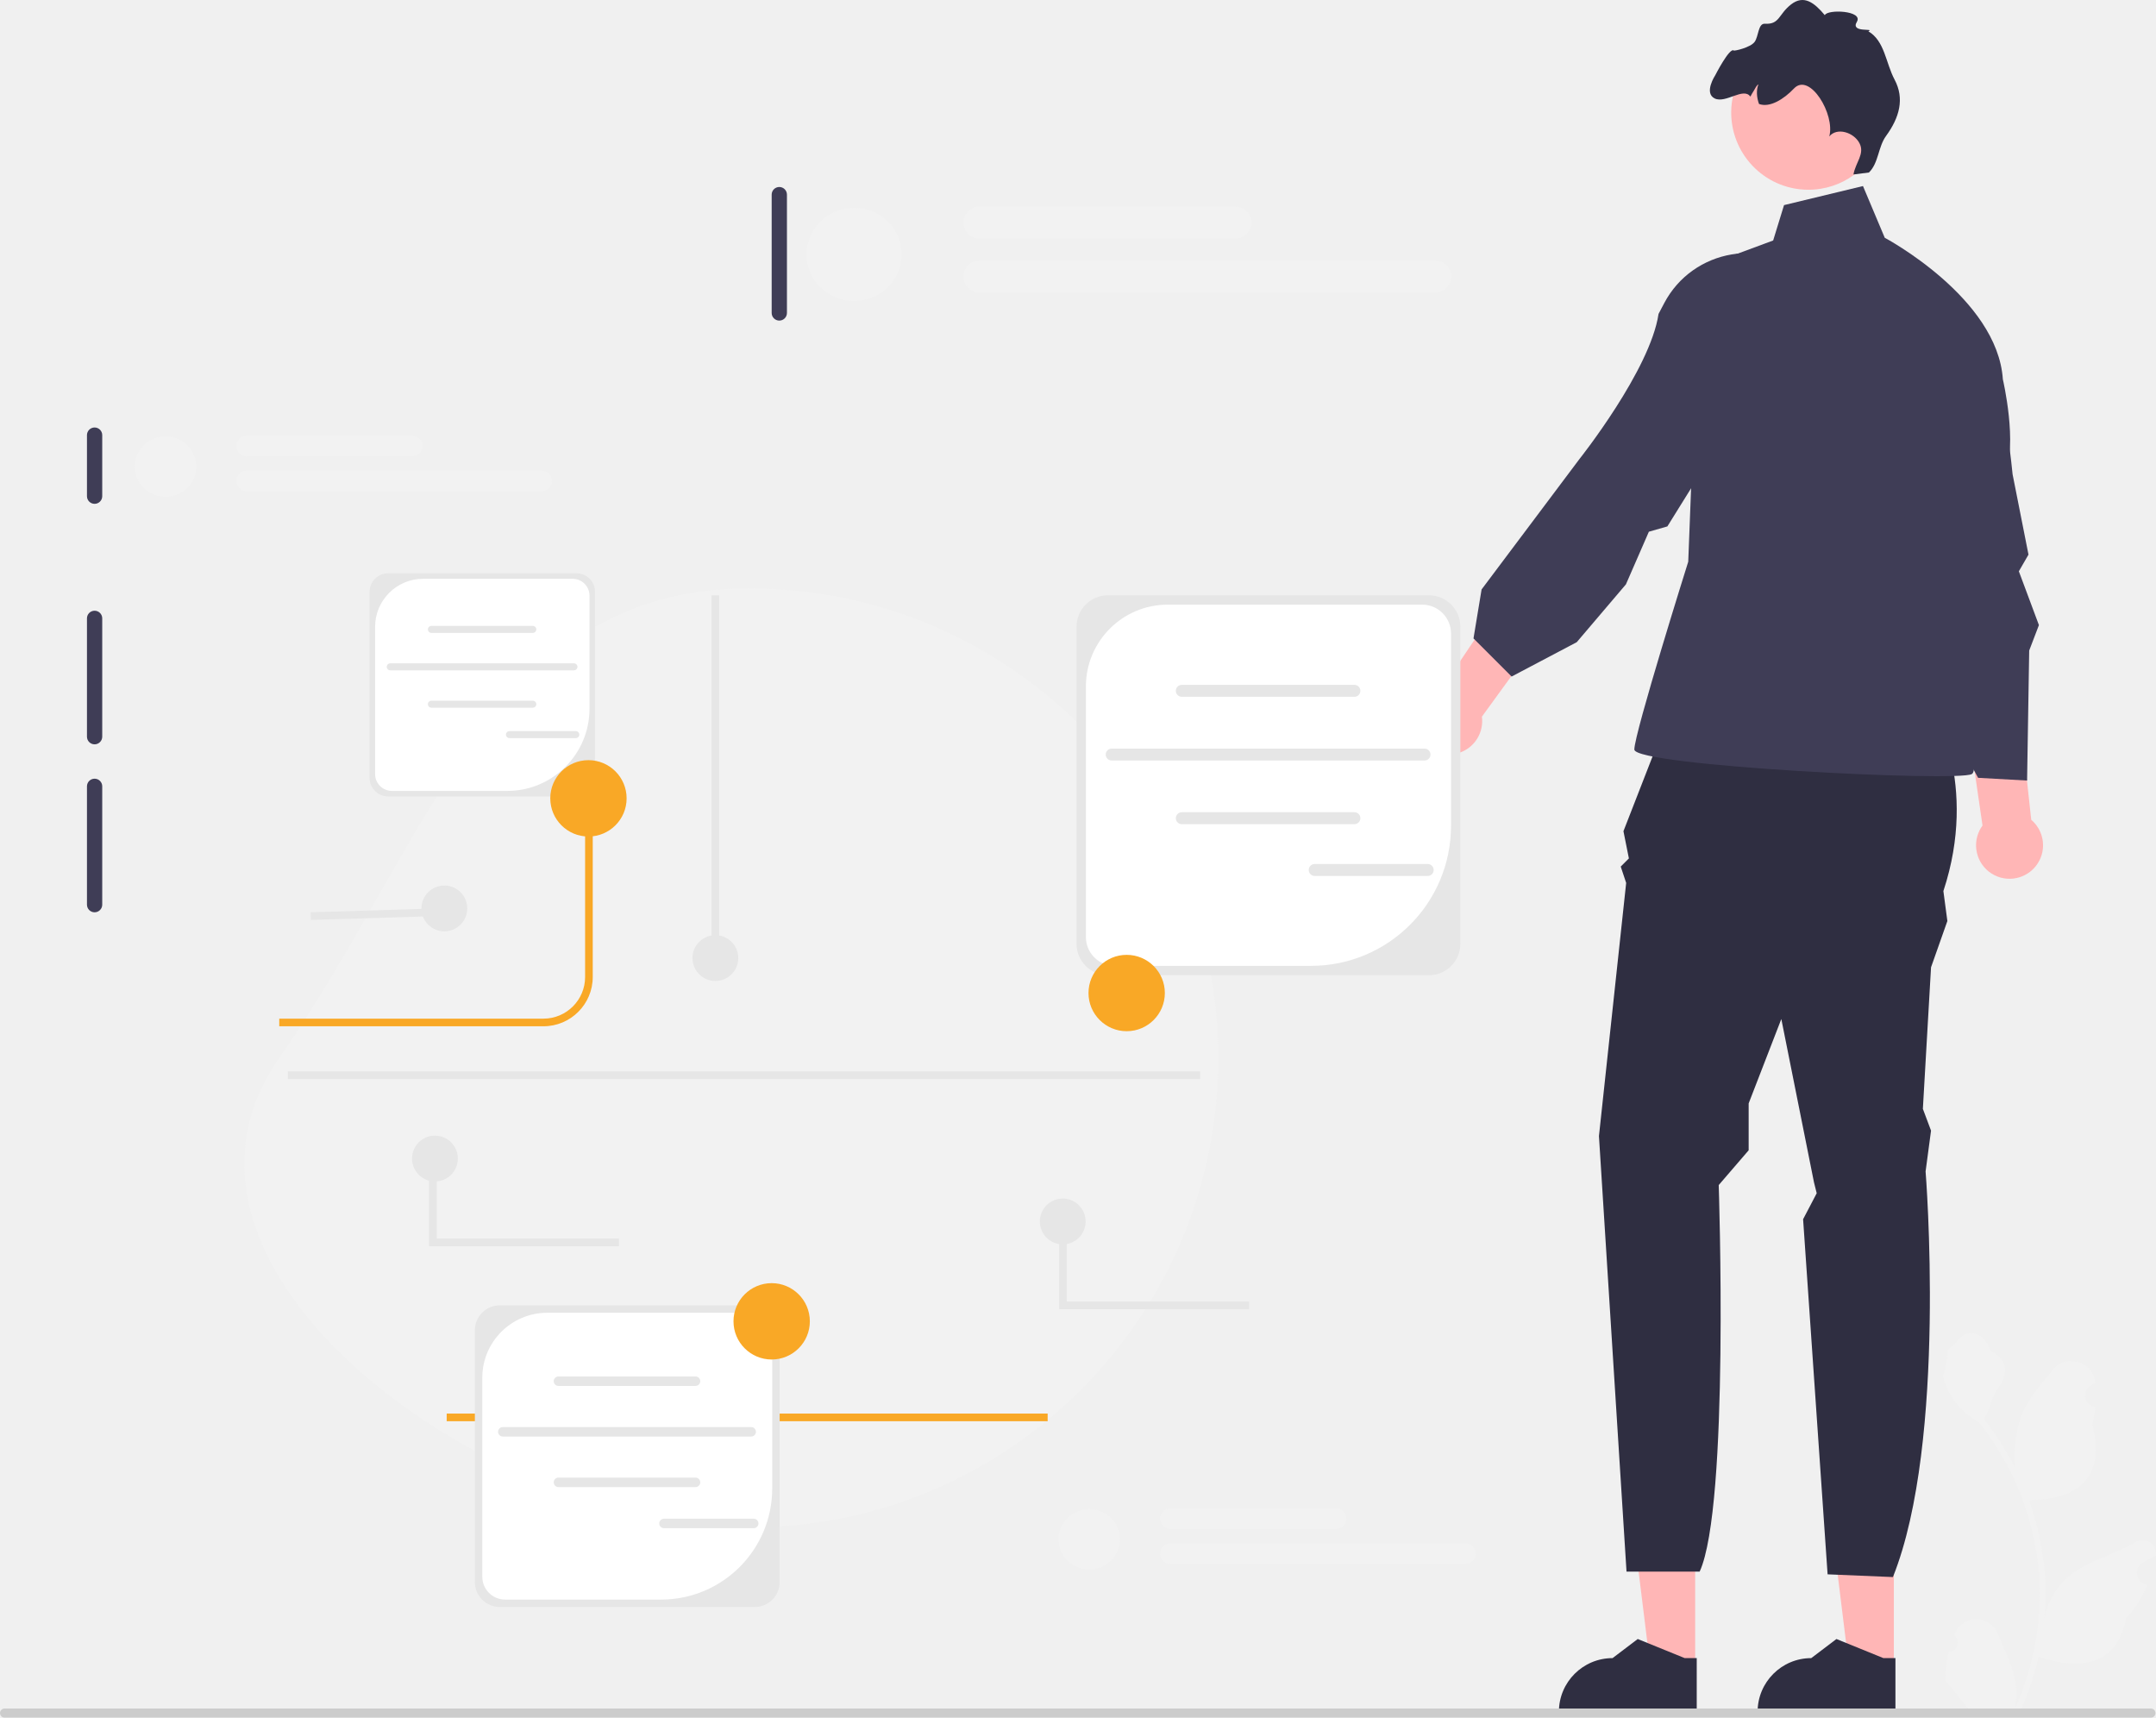
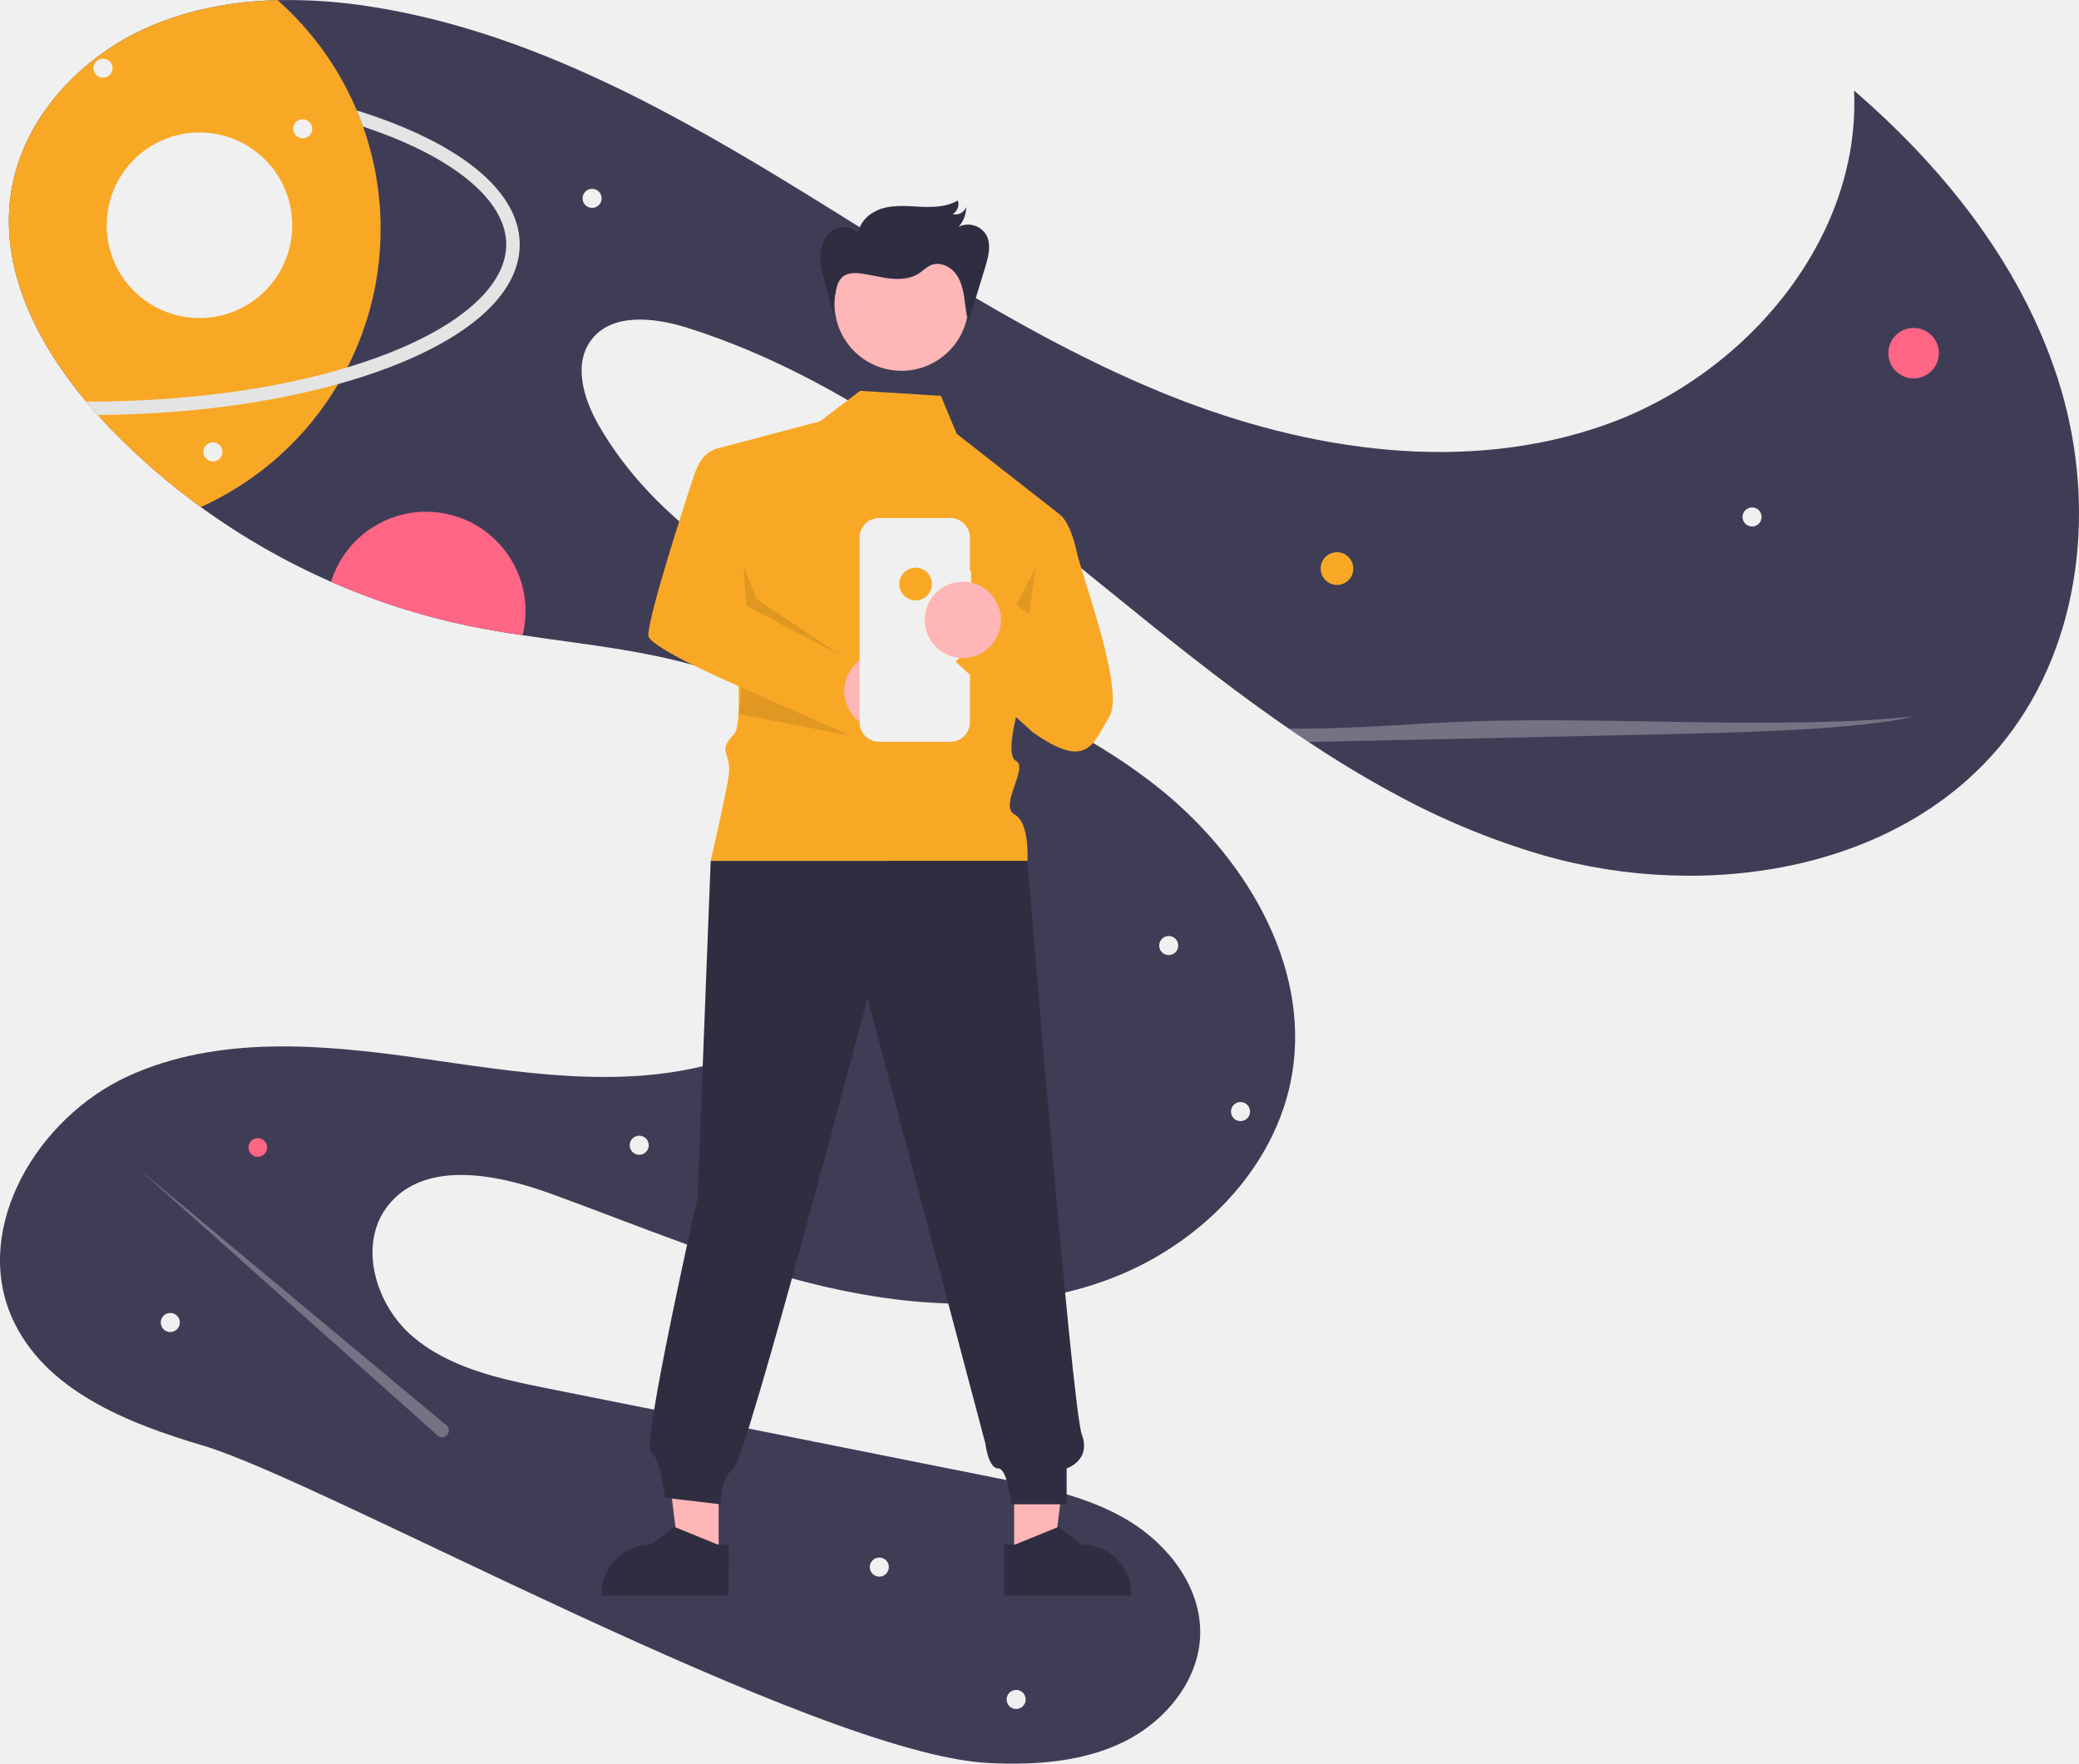
- <svg xmlns="http://www.w3.org/2000/svg" width="564.81" height="449.941" viewBox="0 0 564.81 449.941">
-   <g>
-     <g>
-       <polygon points="496.138 436.616 484.396 436.615 478.81 391.325 496.14 391.326 496.138 436.616" fill="#ffb6b6" />
-       <path d="M496.551,448.865l-36.107-.001v-.457c.001-7.762,6.292-14.053,14.054-14.054h.001l6.595-5.004,12.306,5.004,3.152,0-.001,14.511Z" fill="#2f2e41" />
-     </g>
-     <g>
-       <polygon points="444.083 436.616 432.341 436.615 426.756 391.325 444.085 391.326 444.083 436.616" fill="#ffb6b6" />
-       <path d="M444.496,448.865l-36.107-.001v-.457c.001-7.762,6.292-14.053,14.054-14.054h.001l6.595-5.004,12.306,5.004,3.152,0-.001,14.511Z" fill="#2f2e41" />
-     </g>
-     <path d="M438.488,183.865l67.743,1.426s12.179,19.966,2.88,48.133l1.042,7.844-4.278,12.122-2.139,37.08,2.139,5.705-1.426,10.696s5.705,70.595-8.557,106.249l-17.114-.713-6.418-93.023,3.565-6.808-.713-2.852-8.557-42.785-8.557,22.105v12.282l-7.844,9.11s2.852,84.143-4.992,101.257h-19.16l-7.223-114.093,7.131-66.316-1.426-4.278,2.139-2.139-1.426-7.131,13.192-33.871-0-0Z" fill="#2f2e41" />
-     <path d="M467.367,53.728l20.679-4.992,5.705,13.549s29.515,15.688,30.941,37.08c0,0,4,17.114,.435,24.958-3.565,7.844-18.54,32.802-18.54,32.802,0,0,13.548,43.498,9.983,45.637s-88.422-2.139-88.422-6.418,14.122-49.202,14.122-49.202l2.992-77.013,19.253-7.131,2.852-9.27,0-0Z" fill="#3f3d56" />
-     <path d="M522.497,229.263c-4.328-2.181-6.069-7.458-3.888-11.786,.22-.436,.478-.838,.756-1.219l-11.507-78.893,15.931,.51,8.333,76.869c3.02,2.562,4.022,6.939,2.161,10.632-2.181,4.328-7.458,6.069-11.786,3.888h0Z" fill="#ffb6b6" />
-     <path d="M371.338,192.028c-1.742-4.523,.511-9.602,5.033-11.344,.455-.175,.917-.3,1.379-.396l44.452-66.185,11.462,11.075-45.444,62.554c.518,3.926-1.679,7.842-5.538,9.329-4.522,1.743-9.601-.511-11.344-5.034Z" fill="#ffb6b6" />
-     <path d="M493.468,117.466c-4.501-15.464,2.975-31.24,19.08-31.164,4.655,.022,8.271,1.373,9.274,5.112,3.508,13.086,5.421,32.841,5.421,32.841l4.162,21.032-2.521,4.367,5.255,14.095-2.549,6.668-.551,34.052-12.835-.713-14.142-25.959-5.408-3.216s4.342-41.972-4.295-54.057l-.89-3.058h0Z" fill="#3f3d56" />
-     <path d="M435.975,79.41c7.505-14.25,26.72-17.625,38.251-6.381,3.333,3.25,4.996,6.734,3.119,10.119-6.568,11.85-21.793,24.609-21.793,24.609l-18.749,30.141-4.847,1.39-6.012,13.789-12.884,15.148-17.064,8.999-9.983-9.983,2.12-12.833,25.69-34.23s18.485-23.257,20.668-37.95l1.484-2.817v-0Z" fill="#3f3d56" />
-     <path d="M471.297,49.56c.472,.057,.943,.099,1.412,.121,1.457,.08,2.897-.003,4.285-.238,4.216-.676,8.046-2.673,11.002-5.601,3.125-3.09,5.263-7.214,5.841-11.91,1.354-11.083-6.538-21.178-17.62-22.533-10.924-1.343-20.881,6.298-22.471,17.126-.025,.168-.051,.328-.069,.495-1.353,11.09,6.531,21.179,17.621,22.54v0Z" fill="#ffb6b6" />
-     <path d="M449.187,25.783c2.871,1.42,7.562-3.044,9.358-.476,.292-.555,.614-1.092,.933-1.599,.288-.454,.7-1.424,1.177-1.59-.604,1.456-.47,3.429,.156,5.118,2.832,1.058,6.539-1.284,9.16-4.055,4.116-4.344,10.836,6.795,9.247,12.56,2.022-2.469,6.411-1.077,7.898,1.747,1.486,2.817-1.025,5.073-1.562,8.215l4.054-.515c2.558-2.491,2.379-6.689,4.485-9.576,3.518-4.832,4.881-9.762,2.237-14.749-2.346-4.409-2.565-10.116-6.869-12.658,1.881-.919-4.807,.517-3.021-2.479,1.794-2.99-7.769-3.353-8.393-1.751-2.733-3.271-5.489-5.427-8.851-2.806-3.302,2.578-2.96,5.288-6.837,5.046-1.819-.113-1.62,3.28-2.701,4.759-1.075,1.471-5.255,2.415-5.459,2.258-1.104-.864-4.86,6.49-4.86,6.49,0,0-3.046,4.623-.151,6.062h-0Z" fill="#2f2e41" />
-   </g>
-   <path d="M196.155,154.13c67.931,0,123,55.069,123,123s-55.069,123-123,123-161.945-67.351-123-123,55.069-123,123-123Z" fill="#f2f2f2" />
-   <path d="M360.782,159.982c-1.103,0-2,.897-2,2v64c0,1.103,.897,2,2,2s2-.897,2-2v-64c0-1.103-.897-2-2-2Z" fill="#3f3d56" />
-   <path d="M24.782,111.982c-1.103,0-2,.897-2,2v16c0,1.103,.897,2,2,2s2-.897,2-2v-16c0-1.103-.897-2-2-2Z" fill="#3f3d56" />
-   <path d="M24.782,159.982c-1.103,0-2,.897-2,2v31c0,1.103,.897,2,2,2s2-.897,2-2v-31c0-1.103-.897-2-2-2Z" fill="#3f3d56" />
-   <path d="M24.782,203.982c-1.103,0-2,.897-2,2v31c0,1.103,.897,2,2,2s2-.897,2-2v-31c0-1.103-.897-2-2-2Z" fill="#3f3d56" />
-   <path d="M204.155,48.982c-1.103,0-2,.897-2,2v31c0,1.103,.897,2,2,2s2-.897,2-2v-31c0-1.103-.897-2-2-2Z" fill="#3f3d56" />
-   <g>
-     <path d="M510.551,432.608c2.066,.129,3.208-2.437,1.645-3.933l-.156-.618c.02-.05,.041-.099,.062-.148,2.089-4.982,9.17-4.947,11.241,.042,1.839,4.428,4.179,8.864,4.756,13.546,.258,2.067,.142,4.172-.316,6.2,4.308-9.411,6.575-19.687,6.575-30.021,0-2.597-.142-5.193-.433-7.783-.239-2.119-.568-4.224-.995-6.31-2.306-11.277-7.299-22.018-14.5-30.99-3.462-1.892-6.349-4.851-8.093-8.397-.626-1.279-1.117-2.655-1.35-4.056,.394,.052,1.486-5.949,1.188-6.317,.549-.833,1.532-1.247,2.131-2.06,2.982-4.043,7.091-3.337,9.236,2.157,4.582,2.313,4.627,6.148,1.815,9.837-1.789,2.347-2.035,5.522-3.604,8.035,.162,.207,.329,.407,.491,.614,2.961,3.798,5.522,7.88,7.681,12.169-.61-4.766,.291-10.508,1.826-14.21,1.748-4.217,5.025-7.769,7.91-11.415,3.466-4.379,10.573-2.468,11.184,3.083,.006,.054,.012,.107,.017,.161-.429,.242-.849,.499-1.259,.77-2.339,1.547-1.531,5.174,1.241,5.602l.063,.01c-.155,1.544-.42,3.074-.807,4.579,3.702,14.316-4.29,19.53-15.701,19.764-.252,.129-.497,.258-.749,.381,1.156,3.255,2.08,6.594,2.764,9.979,.614,2.99,1.04,6.013,1.279,9.049,.297,3.83,.271,7.68-.052,11.503l.019-.136c.82-4.211,3.107-8.145,6.427-10.87,4.946-4.063,11.933-5.559,17.268-8.824,2.568-1.572,5.859,.459,5.411,3.437l-.022,.143c-.794,.323-1.569,.698-2.319,1.117-.429,.242-.848,.499-1.259,.77-2.339,1.547-1.531,5.174,1.241,5.602l.063,.01c.045,.006,.084,.013,.129,.019-1.363,3.236-3.262,6.239-5.639,8.829-2.315,12.497-12.256,13.683-22.89,10.044h-.006c-1.163,5.064-2.861,10.011-5.044,14.726h-18.02c-.065-.2-.123-.407-.181-.607,1.666,.103,3.346,.006,4.986-.297-1.337-1.641-2.674-3.294-4.011-4.935-.032-.032-.058-.065-.084-.097-.678-.84-1.363-1.673-2.041-2.512l-0-.001c-.042-2.578,.267-5.147,.879-7.64l.001-0-0-0Z" fill="#f2f2f2" />
-     <path d="M0,448.751c0,.66,.53,1.19,1.19,1.19H563.48c.66,0,1.19-.53,1.19-1.19,0-.66-.53-1.19-1.19-1.19H1.19c-.66,0-1.19,.53-1.19,1.19Z" fill="#ccc" />
-   </g>
-   <path d="M142.376,268.839H73.155v-2h69.221c6.013,0,10.905-4.893,10.905-10.906v-46.803h2v46.803c0,7.116-5.789,12.906-12.905,12.906h0Z" fill="#f9a826" />
-   <rect x="117.019" y="370.294" width="157.436" height="2" fill="#f9a826" />
-   <g>
-     <path d="M374.343,255.466h-84.092c-4.538,0-8.23-3.692-8.23-8.23v-83.066c0-4.538,3.692-8.23,8.23-8.23h84.092c4.538,0,8.23,3.692,8.23,8.23v83.066c0,4.538-3.692,8.23-8.23,8.23Z" fill="#e6e6e6" />
-     <path d="M305.912,158.392c-11.84,0-21.438,9.598-21.438,21.438v65.643c0,4.164,3.376,7.54,7.54,7.54h51.42c20.262,0,36.687-16.425,36.687-36.687v-50.394c0-4.164-3.376-7.54-7.54-7.54h-66.669v0Z" fill="#fff" />
-     <g>
-       <path d="M354.819,182.532h-45.221c-.863,0-1.565-.702-1.565-1.565s.702-1.564,1.565-1.564h45.221c.863,0,1.564,.702,1.564,1.564s-.702,1.565-1.564,1.565Z" fill="#e6e6e6" />
-       <path d="M354.819,215.895h-45.221c-.863,0-1.565-.702-1.565-1.565s.702-1.564,1.565-1.564h45.221c.863,0,1.564,.702,1.564,1.564s-.702,1.565-1.564,1.565Z" fill="#e6e6e6" />
-       <path d="M373.182,199.224h-81.947c-.863,0-1.565-.702-1.565-1.565s.702-1.564,1.565-1.564h81.947c.863,0,1.564,.702,1.564,1.564s-.702,1.565-1.564,1.565Z" fill="#e6e6e6" />
-     </g>
-     <path d="M374.019,229.461h-29.604c-.863,0-1.565-.702-1.565-1.565s.702-1.564,1.565-1.564h29.604c.863,0,1.564,.702,1.564,1.564s-.702,1.565-1.564,1.565Z" fill="#e6e6e6" />
-   </g>
-   <g>
-     <path d="M197.711,420.97h-66.775c-3.604,0-6.535-2.932-6.535-6.535v-65.96c0-3.604,2.932-6.535,6.535-6.535h66.775c3.604,0,6.535,2.932,6.535,6.535v65.96c0,3.604-2.932,6.535-6.535,6.535h-0Z" fill="#e6e6e6" />
-     <path d="M143.372,343.887c-9.402,0-17.024,7.622-17.024,17.024v52.125c0,3.307,2.681,5.987,5.987,5.987h40.831c16.089,0,29.132-13.043,29.132-29.132v-40.016c0-3.307-2.681-5.987-5.987-5.987h-52.94l0-0Z" fill="#fff" />
-     <g>
-       <path d="M182.208,363.055h-35.908c-.685,0-1.242-.557-1.242-1.242s.557-1.242,1.242-1.242h35.908c.685,0,1.242,.557,1.242,1.242s-.557,1.242-1.242,1.242Z" fill="#e6e6e6" />
-       <path d="M182.208,389.548h-35.908c-.685,0-1.242-.557-1.242-1.242s.557-1.242,1.242-1.242h35.908c.685,0,1.242,.557,1.242,1.242s-.557,1.242-1.242,1.242Z" fill="#e6e6e6" />
-       <path d="M196.79,376.311h-65.071c-.685,0-1.242-.557-1.242-1.242s.557-1.242,1.242-1.242h65.071c.685,0,1.242,.557,1.242,1.242s-.557,1.242-1.242,1.242Z" fill="#e6e6e6" />
-     </g>
-     <path d="M197.454,400.32h-23.507c-.685,0-1.242-.557-1.242-1.242s.557-1.242,1.242-1.242h23.507c.685,0,1.242,.557,1.242,1.242s-.557,1.242-1.242,1.242Z" fill="#e6e6e6" />
-   </g>
-   <g>
-     <path d="M151.04,208.626h-49.383c-2.665,0-4.833-2.168-4.833-4.833v-48.78c0-2.665,2.168-4.833,4.833-4.833h49.383c2.665,0,4.833,2.168,4.833,4.833v48.78c0,2.665-2.168,4.833-4.833,4.833h-0Z" fill="#e6e6e6" />
-     <path d="M110.854,151.619c-6.953,0-12.59,5.637-12.59,12.59v38.549c0,2.446,1.982,4.428,4.428,4.428h30.196c11.899,0,21.545-9.646,21.545-21.545v-29.594c0-2.446-1.982-4.428-4.428-4.428h-39.151v-0Z" fill="#fff" />
-     <g>
-       <path d="M139.575,165.795h-26.556c-.507,0-.919-.412-.919-.919s.412-.919,.919-.919h26.556c.507,0,.919,.412,.919,.919s-.412,.919-.919,.919Z" fill="#e6e6e6" />
-       <path d="M139.575,185.388h-26.556c-.507,0-.919-.412-.919-.919s.412-.919,.919-.919h26.556c.507,0,.919,.412,.919,.919s-.412,.919-.919,.919Z" fill="#e6e6e6" />
-       <path d="M150.358,175.598h-48.123c-.507,0-.919-.412-.919-.919s.412-.919,.919-.919h48.123c.507,0,.919,.412,.919,.919s-.412,.919-.919,.919Z" fill="#e6e6e6" />
-     </g>
-     <path d="M150.85,193.354h-17.385c-.507,0-.919-.412-.919-.919s.412-.919,.919-.919h17.385c.507,0,.919,.412,.919,.919s-.412,.919-.919,.919Z" fill="#e6e6e6" />
-   </g>
-   <circle cx="295.155" cy="260.13" r="10" fill="#f9a826" />
-   <circle cx="154.155" cy="209.13" r="10" fill="#f9a826" />
-   <circle cx="202.155" cy="346.13" r="10" fill="#f9a826" />
-   <g>
-     <ellipse cx="223.756" cy="66.652" rx="12.463" ry="12.201" fill="#f2f2f2" />
-     <path d="M323.669,62.478h-67.085c-2.301,0-4.174-1.872-4.174-4.174s1.873-4.174,4.174-4.174h67.085c2.301,0,4.174,1.872,4.174,4.174s-1.873,4.174-4.174,4.174Z" fill="#f2f2f2" />
-     <path d="M376.023,76.605h-119.438c-2.301,0-4.174-1.872-4.174-4.174s1.873-4.174,4.174-4.174h119.438c2.301,0,4.174,1.872,4.174,4.174s-1.873,4.174-4.174,4.174Z" fill="#f2f2f2" />
-   </g>
-   <g>
-     <ellipse cx="43.359" cy="122.234" rx="8.066" ry="7.896" fill="#f2f2f2" />
-     <path d="M108.021,119.533h-43.416c-1.489,0-2.701-1.212-2.701-2.701s1.212-2.701,2.701-2.701h43.416c1.489,0,2.701,1.212,2.701,2.701s-1.212,2.701-2.701,2.701Z" fill="#f2f2f2" />
-     <path d="M141.904,128.676H64.605c-1.489,0-2.701-1.212-2.701-2.701s1.212-2.701,2.701-2.701h77.299c1.489,0,2.701,1.212,2.701,2.701s-1.212,2.701-2.701,2.701Z" fill="#f2f2f2" />
-   </g>
-   <g>
-     <ellipse cx="285.359" cy="403.234" rx="8.066" ry="7.896" fill="#f2f2f2" />
-     <path d="M350.021,400.533h-43.416c-1.489,0-2.701-1.212-2.701-2.701s1.212-2.701,2.701-2.701h43.416c1.489,0,2.701,1.212,2.701,2.701s-1.212,2.701-2.701,2.701Z" fill="#f2f2f2" />
-     <path d="M383.904,409.676h-77.299c-1.489,0-2.701-1.212-2.701-2.701s1.212-2.701,2.701-2.701h77.299c1.489,0,2.701,1.212,2.701,2.701s-1.212,2.701-2.701,2.701Z" fill="#f2f2f2" />
-   </g>
-   <rect x="186.405" y="155.97" width="2" height="95" fill="#e6e6e6" />
-   <circle cx="187.405" cy="250.97" r="6" fill="#e6e6e6" />
-   <circle cx="278.405" cy="319.97" r="6" fill="#e6e6e6" />
-   <circle cx="116.405" cy="237.97" r="6" fill="#e6e6e6" />
-   <rect x="81.398" y="238.476" width="32.828" height="2.001" transform="translate(-7.20166 3.0694) rotate(-1.73401)" fill="#e6e6e6" />
-   <polygon points="327.216 342.94 277.46 342.94 277.46 319.97 279.46 319.97 279.46 340.94 327.216 340.94 327.216 342.94" fill="#e6e6e6" />
-   <circle cx="113.942" cy="303.486" r="6" fill="#e6e6e6" />
-   <polygon points="162.161 326.455 112.405 326.455 112.405 303.486 114.405 303.486 114.405 324.455 162.161 324.455 162.161 326.455" fill="#e6e6e6" />
-   <rect x="75.423" y="280.655" width="238.982" height="2" fill="#e6e6e6" />
+ <svg xmlns="http://www.w3.org/2000/svg" data-name="Layer 1" width="926.632" height="785.994" viewBox="0 0 926.632 785.994">
+   <path d="M1030.887,386.059c-46.34,59.26-133.78,72.83-206.13,52.19a335.51,335.51,0,0,1-68.1-28.35c-12.54-6.81-24.78-14.28-36.77-22.24-2.95-1.95-5.9-3.93-8.82-5.95q-2.985-2.04-5.95-4.13c-24.76-17.42-48.55-36.53-71.94-55.53-58.39-47.43-118.38-96.32-190.12-118.95-14.78-4.66-33.9-6.84-43.04,5.68-7.93,10.87-3.09,26.26,3.62,37.92,24.89,43.19,70.07,70.46,115.29,91.43,45.22,20.97,93.12,37.96,132.43,68.62,39.31,30.66,69.32,79.39,61.28,128.58-6.93,42.39-41.54,76.83-81.78,91.84-40.24,15-85.12,12.91-126.95,3.17-41.83-9.75-81.54-26.76-121.91-41.42-24.34-8.85-56.16-14.97-72.31,5.28-13.64,17.11-5.8,44.1,10.81,58.34s39.09,19.01,60.54,23.29q99.9,19.95,199.8,39.89c20.43,4.07,41.34,8.33,59.14,19.17,17.8,10.83,32.16,29.75,31.65,50.58-.51,20.53-15.54,38.67-33.96,47.76-18.41,9.08-39.67,10.48-60.18,9.5-76.86-3.68-297.21-125.79-350.06-141.4-33.96-10.02-71.09-24.74-85.41-57.12-17.83-40.31,11.51-89.08,51.56-107.49,40.04-18.42,86.46-14.34,130.1-8.14,43.64,6.2,88.72,14.09,131.2,2.31,42.479-11.78,81.4-50.18,77.21-94.06-3.65-38.18-38.04-66.95-74.23-79.63-28.33-9.93-58.47-12.63-88.229-17.1-8.26-1.23-16.49-2.61-24.64-4.31a307.086,307.086,0,0,1-60.75-19.5,312.924,312.924,0,0,1-58.04-33.31,305.265,305.265,0,0,1-40.32-35.01q-2.835-2.94-5.61-6.01c-1.76-1.96-3.5-3.96-5.2-6-22.12-26.43-38.46-58.98-33.56-92.52,4.89-33.45,30.96-61.3,62-74.68,17.94-7.73,37.29-11.19,56.88-11.69a233.796,233.796,0,0,1,42.78,3.08c65.41,10.46,125.35,42.24,181.96,76.65,56.6,34.41,111.76,72.18,173.29,96.71,61.53,24.54,131.57,34.93,193.99,12.74,62.42-22.18,113.7-82.7,110.65-148.87,41.4,35.65,76.58,80.46,92.16,132.82C1070.797,282.559,1064.536,343.019,1030.887,386.059Z" transform="translate(-136.6838 -57.00314)" fill="#3f3d56" />
+   <circle cx="595.911" cy="253.394" r="7.278" fill="#f9a826" />
+   <circle cx="852.911" cy="157.394" r="11.252" fill="#ff6584" />
+   <circle cx="114.911" cy="511.394" r="4.157" fill="#ff6584" />
+   <path d="M370.927,329.399a44.43,44.43,0,0,1-1.3,10.7c-8.26-1.23-16.49-2.61-24.64-4.31a307.086,307.086,0,0,1-60.75-19.5,44.337,44.337,0,0,1,86.69,13.11Z" transform="translate(-136.6838 -57.00314)" fill="#ff6584" />
+   <circle cx="780.911" cy="230.394" r="4.252" fill="#f0f0f0" />
+   <circle cx="391.911" cy="698.394" r="4.252" fill="#f0f0f0" />
+   <circle cx="452.911" cy="757.394" r="4.252" fill="#f0f0f0" />
+   <circle cx="75.911" cy="589.394" r="4.252" fill="#f0f0f0" />
+   <circle cx="284.911" cy="510.394" r="4.252" fill="#f0f0f0" />
+   <circle cx="263.911" cy="88.394" r="4.252" fill="#f0f0f0" />
+   <circle cx="520.911" cy="421.394" r="4.252" fill="#f0f0f0" />
+   <circle cx="552.911" cy="495.394" r="4.252" fill="#f0f0f0" />
+   <path d="M291.527,220.728q9.075-2.739,17.362-5.935c33.96-13.117,53.438-30.911,53.438-48.82s-19.478-35.703-53.438-48.82q-5.038-1.946-10.386-3.723a136.34,136.34,0,0,1-6.976,107.3Z" transform="translate(-136.6838 -57.00314)" fill="none" />
+   <path d="M306.326,158.969a135.44,135.44,0,0,1-14.8,61.76q-1.935,3.78-4.1,7.43a136.431,136.431,0,0,1-61.23,54.82,305.269,305.269,0,0,1-40.32-35.01q-2.835-2.94-5.61-6.01c-1.76-1.96-3.5-3.96-5.2-6-22.12-26.43-38.46-58.98-33.56-92.52,4.89-33.45,30.96-61.3,62-74.68,17.94-7.73,37.29-11.19,56.88-11.69a136.126,136.126,0,0,1,35.33,49.16c1,2.37,1.92,4.77,2.79,7.2A135.756,135.756,0,0,1,306.326,158.969Z" transform="translate(-136.6838 -57.00314)" fill="#f9a826" />
+   <path d="M368.326,165.969c0,20.83-20.34,40.15-57.28,54.42-7.39,2.86-15.3,5.45-23.62,7.77-31.14,8.68-68.2,13.49-107.16,13.8-1.76-1.96-3.5-3.96-5.2-6,.42.01.84.01,1.26.01,42.31,0,82.45-5.36,115.2-15.24,6.05-1.83,11.85-3.81,17.36-5.94,33.96-13.11,53.44-30.91,53.44-48.82,0-17.91-19.48-35.7-53.44-48.82q-5.04-1.95-10.38-3.72c-.87-2.43-1.79-4.83-2.79-7.2q7.98,2.49,15.33,5.32C347.987,125.819,368.326,145.149,368.326,165.969Z" transform="translate(-136.6838 -57.00314)" fill="#e4e4e4" />
+   <circle cx="45.911" cy="30.394" r="4.252" fill="#f0f0f0" />
+   <circle cx="134.911" cy="57.394" r="4.252" fill="#f0f0f0" />
+   <circle cx="88.911" cy="100.394" r="41.348" fill="#f0f0f0" />
+   <path d="M989.197,376.239c-9.28,2.74-29.74,4.76-52.24,6-22.49,1.23-47.16,1.77-71.52,2.29q-63.959,1.38-127.91,2.77-8.791.195-17.64.36c-2.95-1.95-5.9-3.93-8.82-5.95,5.23.03,10.46,0,15.65-.1,22.17-.44,40.94-2.17,62.32-2.99,32.9-1.27,68.42-.27,102.71.24C926.036,379.379,965.106,379.189,989.197,376.239Z" transform="translate(-136.6838 -57.00314)" fill="#f0f0f0" opacity="0.3" />
+   <path d="M334.767,691.47,198.846,578.239,330.891,696.006a3.151,3.151,0,1,0,3.876-4.535Z" transform="translate(-136.6838 -57.00314)" fill="#f0f0f0" opacity="0.3" />
+   <circle cx="94.911" cy="201.394" r="4.252" fill="#f0f0f0" />
+   <polygon points="452.017 694.074 469.604 694.073 477.971 626.236 452.014 626.237 452.017 694.074" fill="#ffb6b6" />
+   <path d="M584.215,745.335l4.95-0,19.327-7.86,10.359,7.859h.001a22.074,22.074,0,0,1,22.073,22.072v.717l-56.709.002Z" transform="translate(-136.6838 -57.00314)" fill="#2f2e41" />
+   <polygon points="320.308 694.074 302.721 694.073 294.354 626.236 320.311 626.237 320.308 694.074" fill="#ffb6b6" />
+   <path d="M461.477,768.125l-56.709-.002v-.717a22.074,22.074,0,0,1,22.073-22.072h.001l10.359-7.859,19.327,7.86,4.95 0Z" transform="translate(-136.6838 -57.00314)" fill="#2f2e41" />
+   <path d="M520.009,231.191,502.201,244.751,454.896,257.279s16.95,118.96,8.95,126.96-.785,8.215-2.393,18.608-8.013,37.831-8.013,37.831l141.188,0s1.138-17.052-5.822-20.745,6.416-20.929.728-23.811,2.312-27.882,2.312-27.882l17.337-81.85-46.114-36.08-7.013-16.898Z" transform="translate(-136.6838 -57.00314)" fill="#f9a826" />
+   <circle cx="405.545" cy="274.328" r="6.161" fill="#f2f2f2" />
+   <path d="M453.441,440.678l-5.822,149.921S422.48,701.328,426.846,704.239s6.216,20.269,6.216,20.269l24.744,2.911s0-11.644,5.822-16.011,59.677-209.598,59.677-209.598l52.54,198.429s1.315,11.169,5.682,11.169,5.822,16.011,5.822,16.011h24.744v-16.011s11.118-3.525,6.752-15.169-24.218-255.562-24.218-255.562Z" transform="translate(-136.6838 -57.00314)" fill="#2f2e41" />
+   <circle cx="401.817" cy="135.415" r="29.839" fill="#ffb6b6" />
+   <polygon points="452.85 269.414 458.672 273.781 461.583 253.403 452.85 269.414" opacity="0.1" style="isolation:isolate" />
+   <path d="M457.687,257.163s-7.278-1.456-11.644,11.644-20.378,62.588-20.378,71.322S525.375,387.396,525.375,387.396L515,351l-45.669-23.971Z" transform="translate(-136.6838 -57.00314)" fill="#f9a826" />
+   <circle cx="393.316" cy="307.997" r="17" fill="#ffb6b6" />
+   <polygon points="331.316 251.997 332.647 270.026 374.878 292.192 337.316 266.997 331.316 251.997" opacity="0.1" style="isolation:isolate" />
+   <path d="M569.523,311.57h-.548V296.562a8.686,8.686,0,0,0-8.686-8.686H528.492a8.686,8.686,0,0,0-8.686,8.686v82.337a8.686,8.686,0,0,0,8.686,8.686h31.797a8.686,8.686,0,0,0,8.686-8.686V322.254h.548Z" transform="translate(-136.6838 -57.00314)" fill="#f0f0f0" />
+   <path d="M609.184,286.39s4.367,2.911,7.278,16.011,21.833,62.588,14.555,74.233-9.426,24.072-34.17,6.606l-34.24-31.35,24.744-23.289,10.189,7.278Z" transform="translate(-136.6838 -57.00314)" fill="#f9a826" />
+   <circle cx="408.095" cy="260.292" r="7.278" fill="#f9a826" />
+   <circle cx="429.163" cy="276.236" r="17" fill="#ffb6b6" />
+   <polygon points="330.514 306.41 379.316 327.997 329.158 318.194 330.514 306.41" opacity="0.1" style="isolation:isolate" />
+   <path d="M508.397,198.365,504.3,182.773c-1.069-4.068-2.147-8.219-1.907-12.418s2.022-8.533,5.56-10.808,8.939-1.738,11.216,1.799c.433-5.648,5.571-9.992,11.022-11.531s11.239-.93,16.897-.671,11.631.078,16.514-2.791a5.112,5.112,0,0,1-2.289,6.041,4.963,4.963,0,0,0,5.995-3.162,12.88,12.88,0,0,1-3.381,8.845A9.475,9.475,0,0,1,576.173,161.545c2.492,4.321,1.096,9.747-.362,14.517l-7.484,24.482c-1.135-3.722-1.349-7.651-1.956-11.494s-1.687-7.768-4.224-10.718-6.846-4.659-10.451-3.194c-2.022.822-3.565,2.489-5.39,3.686-3.746,2.455-8.512,2.807-12.963,2.308s-8.789-1.767-13.24-2.273c-2.787-.317-5.896-.233-7.999,1.623a10.281,10.281,0,0,0-2.738,5.467,43.486,43.486,0,0,0-1.158,12.541" transform="translate(-136.6838 -57.00314)" fill="#2f2e41" />
</svg>
